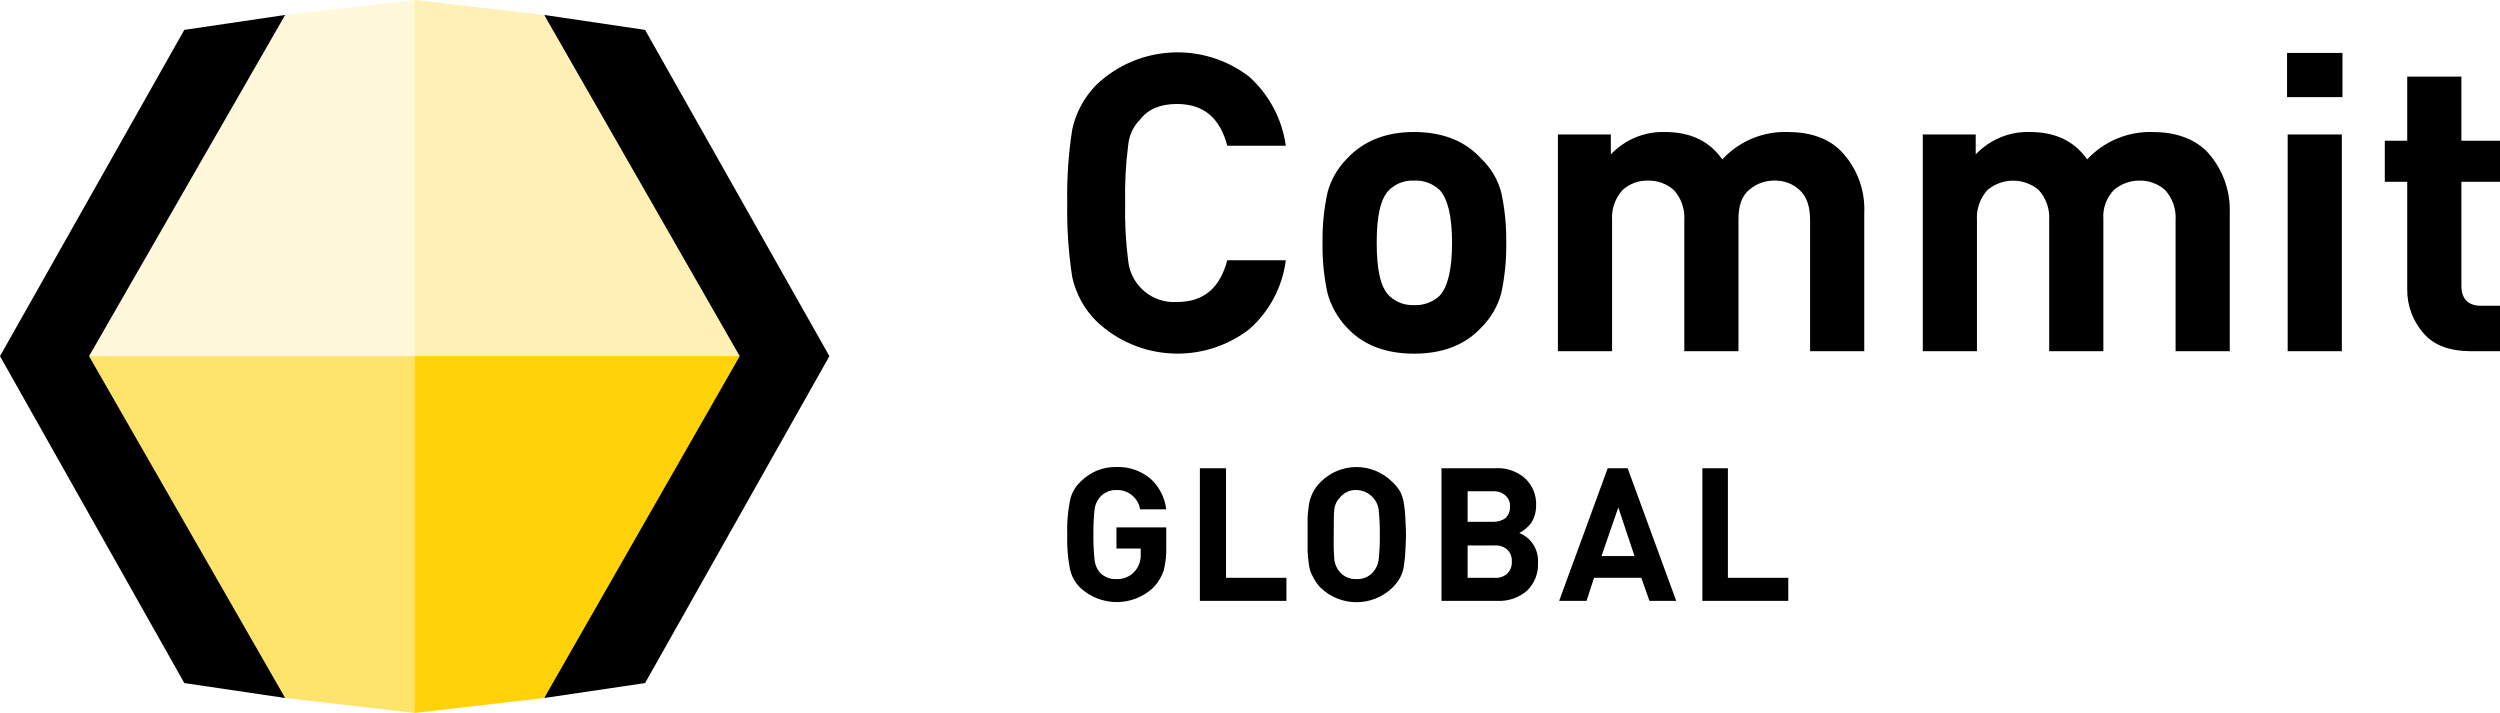
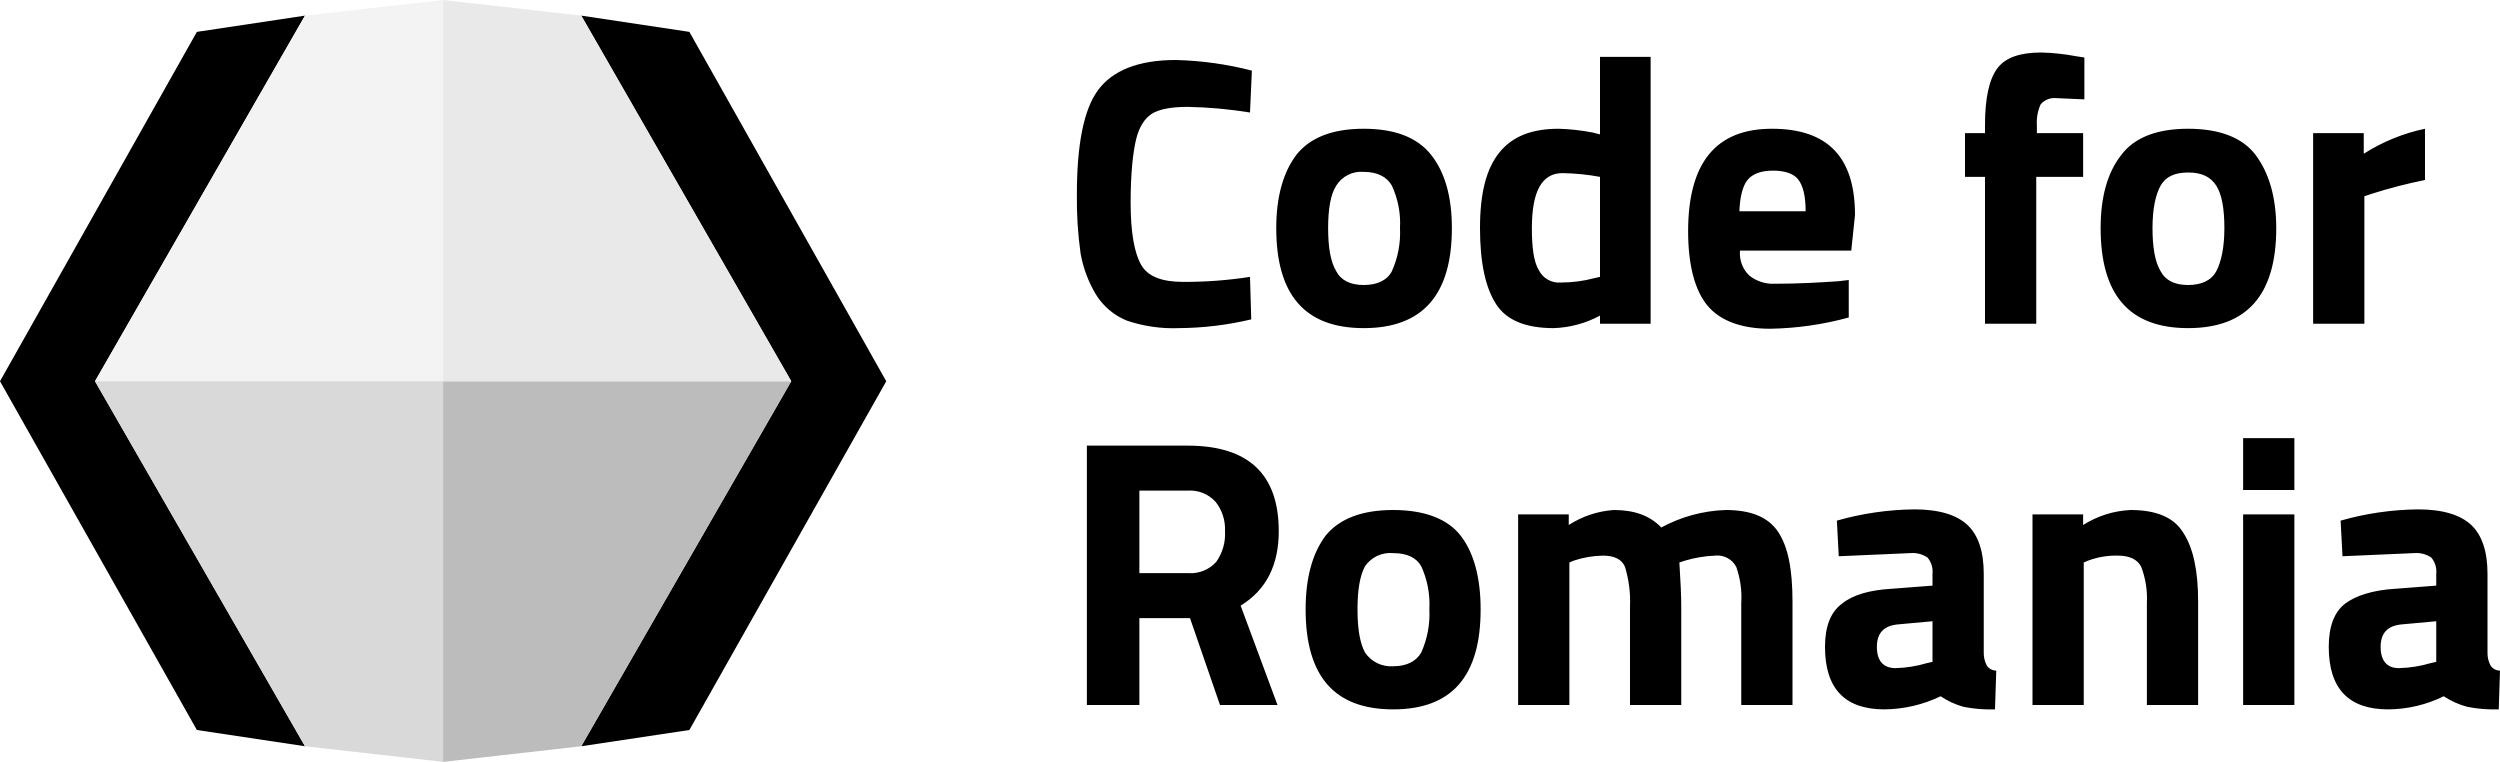
- <svg xmlns="http://www.w3.org/2000/svg" class="fill-current h-8 md:h-6 shrink-0" viewBox="0 0 401.5 114.5">
-   <path d="m87.4 2.4 16.2 2.4 29.6 52.4-29.6 52.5-16.2 2.4 21.4-54.9zm-41.6 0-16.2 2.4-29.6 52.4 29.6 52.5 16.2 2.4-17.5-54.9z" />
-   <path d="m45.8 2.4 20.8-2.4 7.5 31.7-7.5 25.5-24 6.2-28.3-6.2z" fill="#fff8da" />
-   <path d="m45.8 112.1 20.8 2.4 12.2-28.6-12.2-28.7h-52.3z" fill="#ffe46b" />
-   <path d="m87.4 2.4-20.8-2.4v57.2l21.6 6.2 30.6-6.2z" fill="#fff1b5" />
-   <path d="m376.2 15.6h-8.9v-7.1h8.9zm-143 23.4c0-4.3-.7-7.1-2-8.5a5.6 5.6 0 0 0 -4.1-1.5 5.4 5.4 0 0 0 -4 1.5c-1.4 1.4-2 4.2-2 8.5s.6 7.1 2 8.5a5.4 5.4 0 0 0 4 1.5 5.6 5.6 0 0 0 4.1-1.5c1.3-1.4 2-4.2 2-8.5zm124.9 17.4h-8.7v-21a6.6 6.6 0 0 0 -1.7-4.9 6.1 6.1 0 0 0 -4.1-1.5 6.3 6.3 0 0 0 -4.1 1.5 6.1 6.1 0 0 0 -1.7 4.7v21.2h-8.7v-21a6.6 6.6 0 0 0 -1.7-4.9 6.4 6.4 0 0 0 -8.2 0 6.6 6.6 0 0 0 -1.7 4.9v21h-8.7v-34.8h8.5v3.2a11.5 11.5 0 0 1 8.7-3.6c4 0 7.1 1.4 9.2 4.4a13.8 13.8 0 0 1 10.5-4.4c3.6 0 6.5 1 8.6 3a13.8 13.8 0 0 1 3.8 10zm-58.7 0h-8.7v-21c0-2.2-.5-3.8-1.7-4.9a5.7 5.7 0 0 0 -4-1.5 6.1 6.1 0 0 0 -4.1 1.5c-1.2 1-1.7 2.6-1.7 4.7v21.2h-8.7v-21a6.6 6.6 0 0 0 -1.7-4.9 6.1 6.1 0 0 0 -4.1-1.5 5.9 5.9 0 0 0 -4.1 1.5 6.6 6.6 0 0 0 -1.7 4.9v21h-8.7v-34.8h8.5v3.2a11.5 11.5 0 0 1 8.7-3.6c4 0 7.1 1.4 9.2 4.4a13.7 13.7 0 0 1 10.5-4.4c3.6 0 6.5 1 8.5 3a13.4 13.4 0 0 1 3.8 10zm102.1 0h-4.7c-3.3 0-5.9-.9-7.6-2.9a10.5 10.5 0 0 1 -2.6-7v-17.3h-3.6v-6.6h3.6v-10.3h8.7v10.3h6.2v6.6h-6.2v16.7c0 2.1 1.1 3.2 3.1 3.2h3.1zm-25.4 0h-8.7v-34.8h8.7zm-134.2-17.4a35.6 35.6 0 0 1 -.8 8.1 12.3 12.3 0 0 1 -3.2 5.5q-3.9 4.2-10.8 4.2t-10.8-4.2a13.1 13.1 0 0 1 -3.1-5.5 35.6 35.6 0 0 1 -.8-8.1 35.6 35.6 0 0 1 .8-8.1 12.2 12.2 0 0 1 3.1-5.4c2.7-2.9 6.3-4.3 10.8-4.3s8.2 1.4 10.8 4.3a11.5 11.5 0 0 1 3.2 5.4 35.6 35.6 0 0 1 .8 8.1zm-35.4 2.8a17.7 17.7 0 0 1 -5.9 11.1 18.9 18.9 0 0 1 -24.5-1.3 14.3 14.3 0 0 1 -3.9-7.1 69.6 69.6 0 0 1 -.8-11.9 67.4 67.4 0 0 1 .8-11.8 14.6 14.6 0 0 1 3.9-7.2 18.9 18.9 0 0 1 24.5-1.3 18.3 18.3 0 0 1 5.9 11.1h-9.4c-1.2-4.5-3.8-6.7-8.1-6.7-2.6 0-4.6.8-5.9 2.5a6.6 6.6 0 0 0 -1.9 4 61.8 61.8 0 0 0 -.5 9.4 61.8 61.8 0 0 0 .5 9.4 7.4 7.4 0 0 0 7.8 6.5c4.3 0 6.9-2.2 8.1-6.7z" />
-   <path d="m241.8 83.2a2.4 2.4 0 0 0 .7-1.8 2.1 2.1 0 0 0 -.7-1.8 2.7 2.7 0 0 0 -2-.7h-4.1v4.9h4.1a3.2 3.2 0 0 0 2-.6zm20.7 6.1-2.6-7.8-2.7 7.8zm-20.4 2.8a2.6 2.6 0 0 0 .7-1.9 2.5 2.5 0 0 0 -.7-1.9 2.8 2.8 0 0 0 -2.1-.7h-4.3v5.2h4.3a2.8 2.8 0 0 0 2.1-.7zm-20.7-2.1a33.8 33.8 0 0 0 .2-4.1 35.9 35.9 0 0 0 -.2-4.2 3.7 3.7 0 0 0 -3.5-3 3.2 3.2 0 0 0 -2.7 1.2 3.1 3.1 0 0 0 -.9 1.8c-.1.8-.1 2.1-.1 4.2a40.2 40.2 0 0 0 .1 4.1 3.8 3.8 0 0 0 .9 1.9 3.4 3.4 0 0 0 2.7 1.1 3.3 3.3 0 0 0 2.6-1.1 3.8 3.8 0 0 0 .9-1.9zm47.8 6.5h-4.3l-1.3-3.7h-7.6l-1.2 3.7h-4.4l7.8-21.3h3.2zm-22.2-6.1a5.8 5.8 0 0 1 -1.8 4.5 6.8 6.8 0 0 1 -4.8 1.6h-8.9v-21.3h8.6a6.6 6.6 0 0 1 4.8 1.6 5.6 5.6 0 0 1 1.8 4.4 5.1 5.1 0 0 1 -.8 2.8 5.6 5.6 0 0 1 -1.9 1.6 4.8 4.8 0 0 1 3 4.8zm-40.4 6.1h-13.9v-21.3h4.2v17.6h9.7zm80.6 0h-13.8v-21.3h4.1v17.6h9.7zm-61.5-13.3c0 .6.1 1.4.1 2.7s-.1 2.1-.1 2.6a18.3 18.3 0 0 1 -.2 2.1 5.8 5.8 0 0 1 -.6 2.1 7 7 0 0 1 -1.3 1.7 8.3 8.3 0 0 1 -11.5 0 6.6 6.6 0 0 1 -1.2-1.7 5.2 5.2 0 0 1 -.7-2.1 20.6 20.6 0 0 1 -.2-2.1v-5.3c0-.5.1-1.2.2-2.1a6.5 6.5 0 0 1 .7-2.1 6.1 6.1 0 0 1 1.2-1.6 8.1 8.1 0 0 1 11.5 0 6.5 6.5 0 0 1 1.3 1.6 6.5 6.5 0 0 1 .6 2.1 18.3 18.3 0 0 1 .2 2.1zm-38.4 4.6a13.8 13.8 0 0 1 -.4 3.8 7.4 7.4 0 0 1 -1.6 2.7 8.6 8.6 0 0 1 -11.8.1 5.9 5.9 0 0 1 -1.7-3.2 24.2 24.2 0 0 1 -.4-5.3 23.6 23.6 0 0 1 .4-5.3 5.6 5.6 0 0 1 1.7-3.2 7.8 7.8 0 0 1 5.8-2.4 8.1 8.1 0 0 1 5.5 1.9 8 8 0 0 1 2.5 4.9h-4.2a3.7 3.7 0 0 0 -3.8-3.1 3.4 3.4 0 0 0 -2.7 1.2 3.7 3.7 0 0 0 -.8 1.8 34.5 34.5 0 0 0 -.2 4.2 32.5 32.5 0 0 0 .2 4.1 3.7 3.7 0 0 0 .8 1.9 3.4 3.4 0 0 0 2.7 1.1 3.7 3.7 0 0 0 2.9-1.2 3.9 3.9 0 0 0 1-2.8v-.9h-3.9v-3.4h8z" />
-   <path d="m87.4 112.1-20.8 2.4v-57.3h52.2z" fill="#ffd209" />
+ <svg class="fill-current block h-10 w-auto" viewBox="0 0 400 121.9">
+   <path d="M48.8,2.5,31.5,5.1,0,61l31.5,55.8,17.3,2.6L15.2,61ZM93,2.5l17.3,2.6L141.8,61l-31.5,55.8L93,119.4,126.6,61Z" />
+   <path d="M48.8,2.5,70.9,0V61H15.2Z" fill="#f3f3f3" />
+   <path d="M48.8,119.4l22.1,2.5V61H15.2Z" fill="#d9d9d9" />
+   <path d="M93,119.4l-22.1,2.5V61h55.7Z" fill="#bcbcbc" />
+   <path d="M93,2.5,70.9,0V61h55.7Z" fill="#e9e9e9" />
+   <path d="M200.2,51.1a51.4,51.4,0,0,1-11.6,1.4,23.1,23.1,0,0,1-8.3-1.2,10.4,10.4,0,0,1-4.9-4.1,19.3,19.3,0,0,1-2.5-6.6,62.2,62.2,0,0,1-.6-9.5c0-8,1.1-13.6,3.4-16.7s6.4-4.8,12.4-4.8a53.8,53.8,0,0,1,12.2,1.7L200,18a70.4,70.4,0,0,0-10-.9c-2.7,0-4.6.4-5.7,1.1s-2,2-2.5,4-.9,5.4-.9,10.2.6,8.1,1.7,10,3.4,2.7,6.7,2.7a67.5,67.5,0,0,0,10.7-.8Zm7.2-26.3q3.3-4.2,10.8-4.2T229,24.8q3.3,4.2,3.3,11.7c0,10.7-4.7,16-14.1,16s-14-5.3-14-16c0-5,1.1-8.9,3.2-11.7Zm6.4,18.6c.8,1.5,2.3,2.2,4.4,2.2s3.7-.7,4.5-2.2a15,15,0,0,0,1.3-6.9,14.3,14.3,0,0,0-1.3-6.8c-.8-1.4-2.3-2.2-4.5-2.2a4.7,4.7,0,0,0-4.4,2.2c-.9,1.4-1.3,3.7-1.3,6.8S212.9,41.9,213.8,43.4ZM264.1,9.1V51.8H256V50.5a16.8,16.8,0,0,1-7.4,2c-4.4,0-7.5-1.2-9.2-3.8s-2.6-6.6-2.6-12.2,1-9.5,3.1-12.1,5.2-3.8,9.5-3.8a33.6,33.6,0,0,1,5.4.6l1.2.3V9.1Zm-9,35.4.9-.2v-16a35.7,35.7,0,0,0-6-.6c-3.3,0-4.9,2.9-4.9,8.8,0,3.1.3,5.4,1.1,6.7a3.6,3.6,0,0,0,3.6,2A20.4,20.4,0,0,0,255.1,44.5Zm24.8-.4a6.1,6.1,0,0,0,4.1,1.3c3.8,0,7.1-.2,10.1-.4l1.7-.2v6a50.9,50.9,0,0,1-12.6,1.8c-4.6,0-8-1.3-10-3.7s-3.1-6.4-3.1-11.9c0-10.9,4.4-16.4,13.4-16.4s13.3,4.6,13.3,13.8l-.6,5.7H278.4a4.9,4.9,0,0,0,1.5,4Zm9-10.3q0-3.6-1.2-5.1c-.7-.9-2.1-1.4-4-1.4s-3.3.5-4.1,1.5-1.2,2.7-1.3,5Zm36.9-5.5V51.8h-8.2V28.3h-3.2v-7h3.2V20c0-4.4.7-7.4,2-9.1s3.6-2.5,7-2.5a34.5,34.5,0,0,1,5.6.6l1.3.2v6.7l-4.5-.2a2.9,2.9,0,0,0-2.5,1,7.1,7.1,0,0,0-.6,3.4v1.2h7.4v7Zm13.6-3.5c2.1-2.8,5.7-4.2,10.7-4.2s8.7,1.4,10.8,4.2,3.3,6.7,3.3,11.7c0,10.7-4.7,16-14.1,16s-14-5.3-14-16q0-7.5,3.3-11.7Zm6.3,18.6c.8,1.5,2.3,2.2,4.4,2.2s3.7-.7,4.5-2.2,1.3-3.8,1.3-6.9-.4-5.4-1.3-6.8-2.3-2.1-4.5-2.1-3.6.7-4.4,2.1-1.3,3.7-1.3,6.8S344.8,41.9,345.7,43.4Zm24.4,8.4V21.3h8.1v3.3a29.4,29.4,0,0,1,9.8-4v8.2a79.4,79.4,0,0,0-8.5,2.2l-1.2.4V51.8ZM182.3,98.9v13.9h-8.4V71.3H190c9.8,0,14.6,4.6,14.6,13.7,0,5.4-2,9.4-6.1,11.9l5.9,15.9h-9.2l-4.8-13.9Zm12.3-9A7.7,7.7,0,0,0,196,85a7,7,0,0,0-1.5-4.7,5.5,5.5,0,0,0-4.5-1.8h-7.7V91.7h7.8a5.5,5.5,0,0,0,4.5-1.8Zm17.5-4.2c2.2-2.7,5.8-4.1,10.8-4.1s8.7,1.4,10.8,4.1,3.2,6.7,3.2,11.8c0,10.7-4.6,16-14,16s-14-5.3-14-16c0-5.1,1.1-9,3.2-11.8Zm6.3,18.7a5,5,0,0,0,4.5,2.2c2.2,0,3.7-.8,4.5-2.2a15,15,0,0,0,1.3-6.9,14.7,14.7,0,0,0-1.3-6.9q-1.2-2.1-4.5-2.1a4.9,4.9,0,0,0-4.5,2.1c-.8,1.5-1.2,3.7-1.2,6.9S217.6,102.9,218.4,104.4Zm32.7,8.4h-8.2V82.3H251V84a15.2,15.2,0,0,1,7.2-2.4c3.3,0,5.8.9,7.6,2.8a23.2,23.2,0,0,1,10.3-2.8c4,0,6.8,1.1,8.4,3.5s2.3,6,2.3,11.2v16.5h-8.2V96.5a14.6,14.6,0,0,0-.8-5.8,3.4,3.4,0,0,0-3.4-1.8,19.9,19.9,0,0,0-4.8.8l-.9.3c.2,3.1.3,5.4.3,7v15.8h-8.2V97.1a19.1,19.1,0,0,0-.8-6.4c-.5-1.2-1.7-1.8-3.5-1.8a15.5,15.5,0,0,0-4.7.8l-.7.3v22.8Zm66.3-21v12.7a4.1,4.1,0,0,0,.5,2,1.8,1.8,0,0,0,1.5.8l-.2,6.2a22.3,22.3,0,0,1-5-.4,12.2,12.2,0,0,1-3.7-1.7,21.1,21.1,0,0,1-9,2.1c-6.3,0-9.5-3.3-9.5-10q0-4.9,2.7-6.9c1.7-1.4,4.4-2.2,8-2.4l6.5-.5V91.8a3.5,3.5,0,0,0-.8-2.6,4.3,4.3,0,0,0-2.8-.7l-11.4.5-.3-5.7a47,47,0,0,1,12.4-1.8c4,0,6.8.9,8.5,2.5s2.6,4.2,2.6,7.8Zm-13.7,8.1c-2.3.2-3.4,1.4-3.4,3.6s1,3.4,3,3.4a19.2,19.2,0,0,0,5-.8l.9-.2V99.4Zm29.7,12.9h-8.2V82.3h8.1V84a15.5,15.5,0,0,1,7.6-2.4q6.2,0,8.4,3.6c1.6,2.4,2.4,6.1,2.4,11v16.6h-8.2V96.5a14.3,14.3,0,0,0-.9-5.8c-.6-1.2-1.9-1.8-3.7-1.8a12.7,12.7,0,0,0-4.8.8l-.7.3Zm25.5-34.4V70.1h8.2v8.3Zm0,34.4V82.3h8.2v30.5Zm39.1-21v12.7a4.1,4.1,0,0,0,.5,2,1.8,1.8,0,0,0,1.5.8l-.2,6.2a22.3,22.3,0,0,1-5-.4,12.7,12.7,0,0,1-3.8-1.7,20.4,20.4,0,0,1-8.9,2.1c-6.3,0-9.5-3.3-9.5-10,0-3.3.9-5.6,2.6-6.9s4.5-2.2,8.1-2.4l6.5-.5V91.8a3.5,3.5,0,0,0-.8-2.6,4.3,4.3,0,0,0-2.8-.7l-11.4.5-.3-5.7a47,47,0,0,1,12.4-1.8c4,0,6.8.9,8.5,2.5s2.6,4.2,2.6,7.8Zm-13.7,8.1c-2.3.2-3.4,1.4-3.4,3.6s1,3.4,2.9,3.4a19.2,19.2,0,0,0,5.1-.8l.9-.2V99.4Z" />
</svg>
